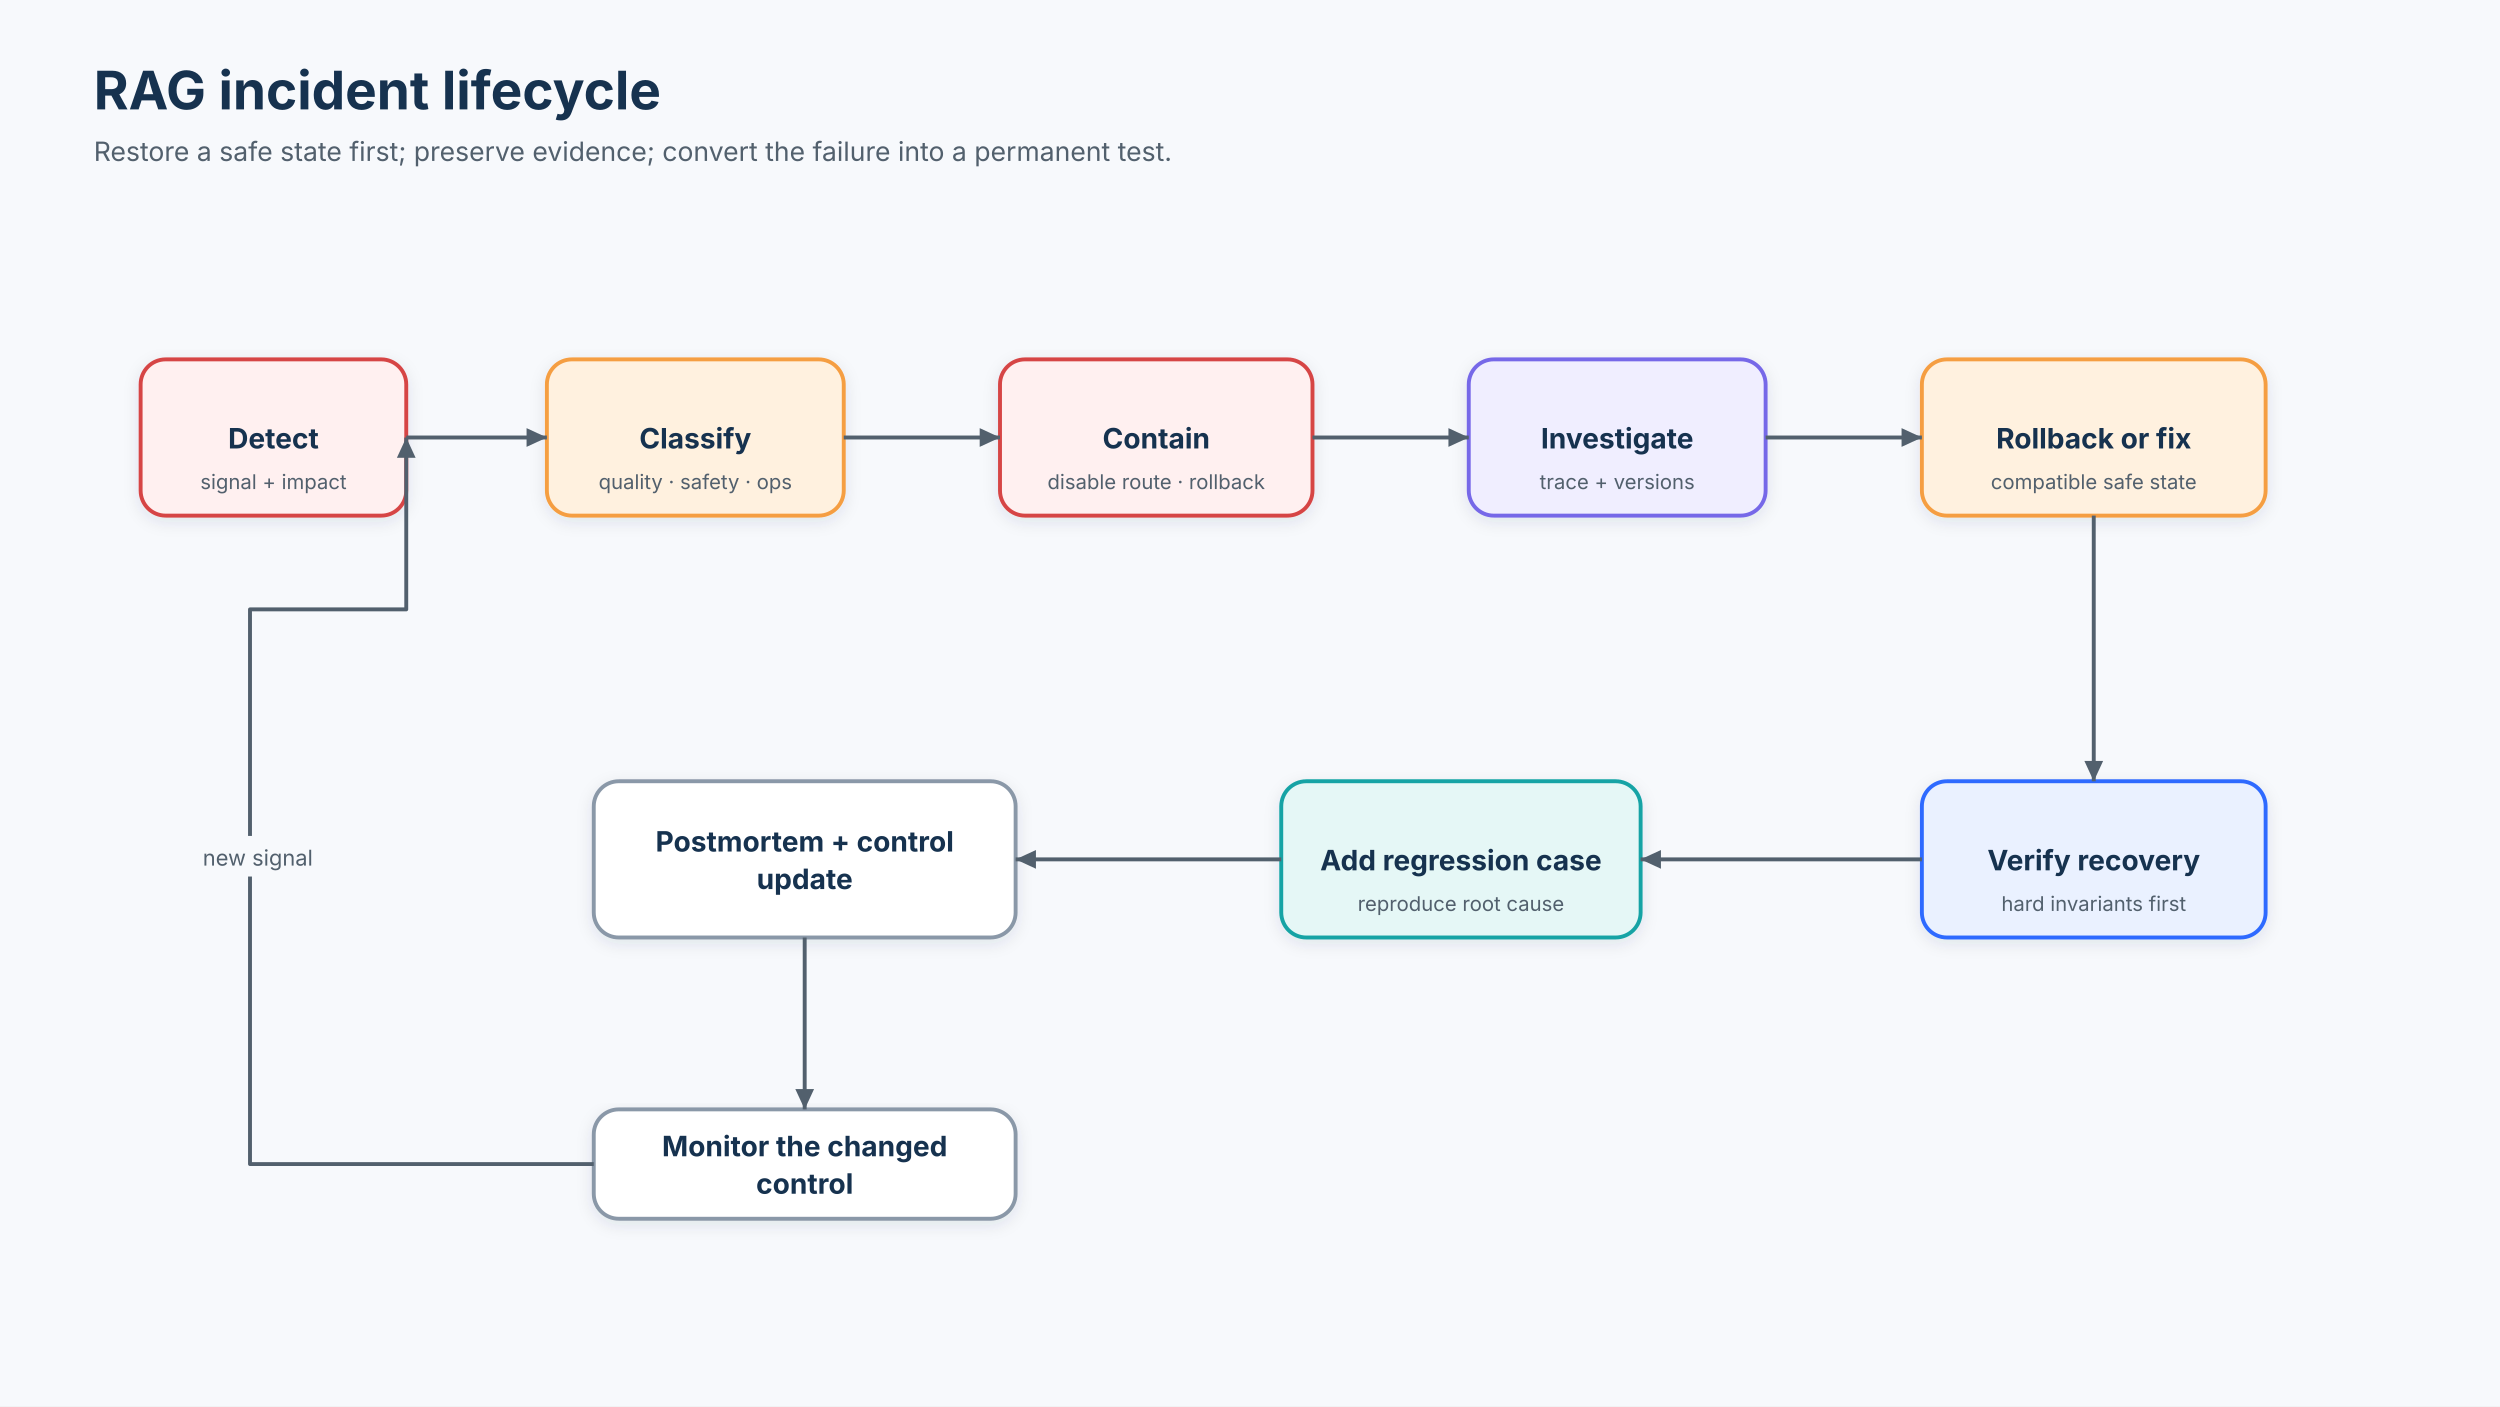
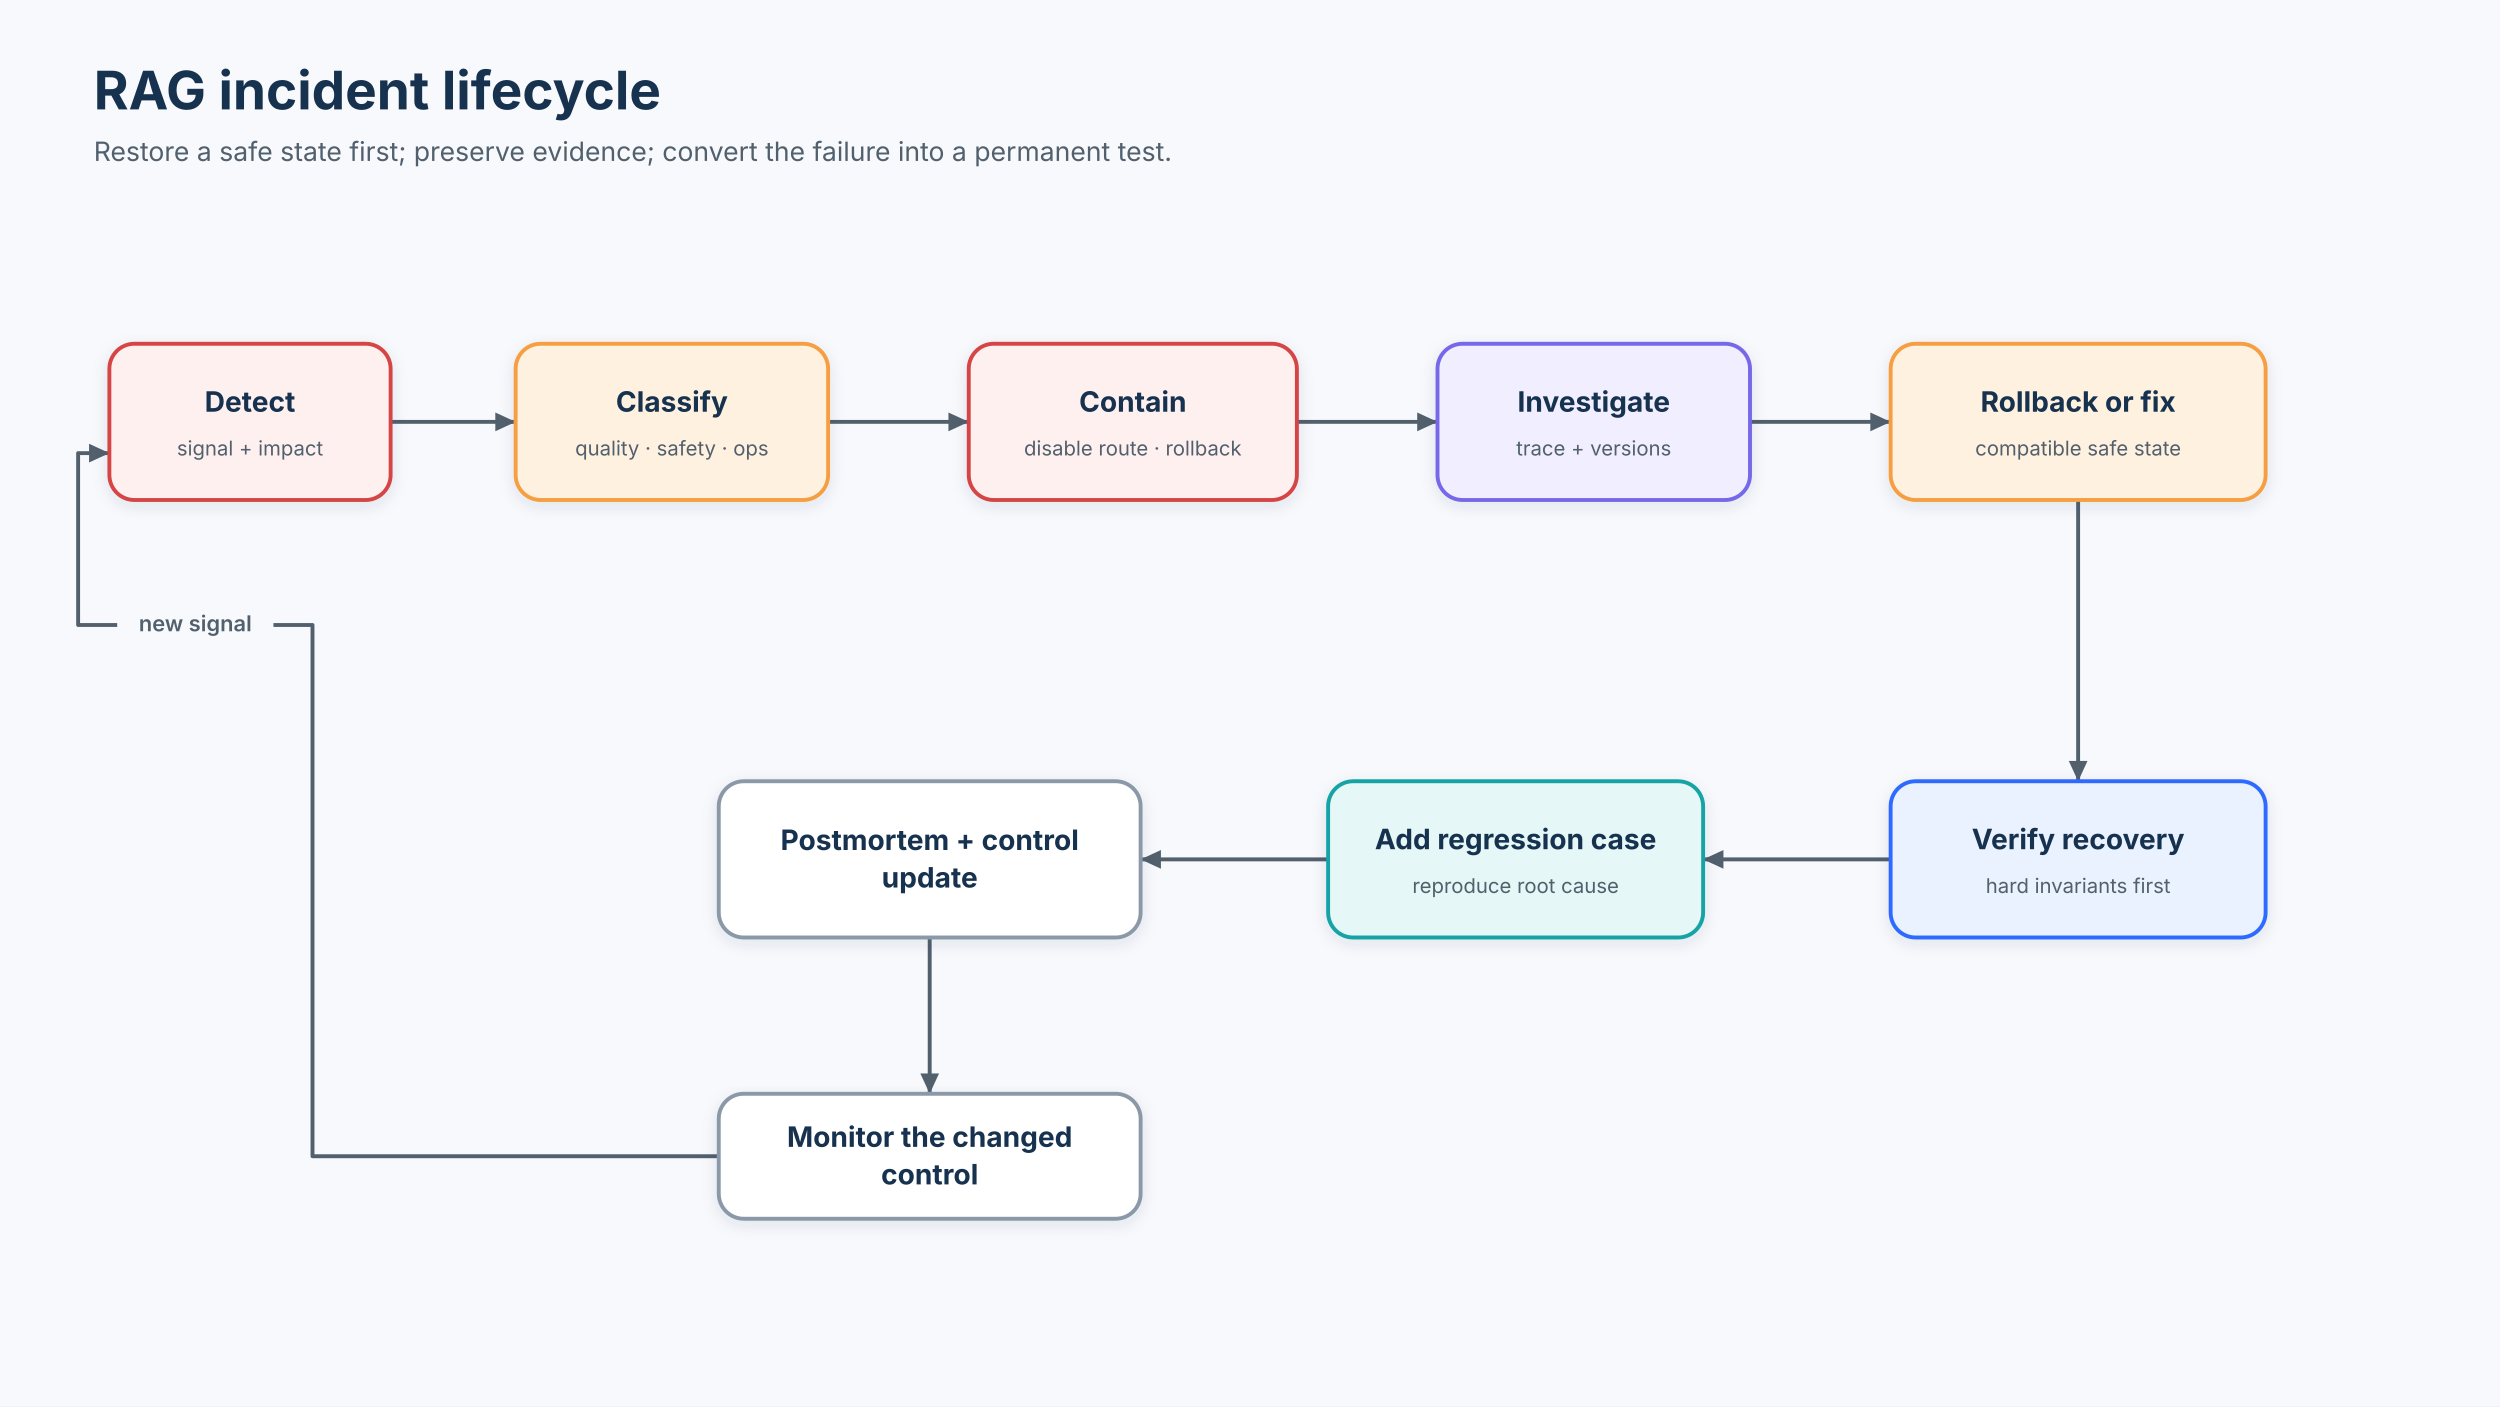
<svg xmlns="http://www.w3.org/2000/svg" width="1600" height="900" viewBox="0 0 1600 900" role="img" aria-labelledby="title desc">
  <defs>
    <filter id="shadow" x="-10%" y="-10%" width="120%" height="130%">
      <feDropShadow dx="0" dy="3" stdDeviation="5" flood-color="#16324F" flood-opacity="0.10" />
    </filter>
  </defs>
  <rect width="100%" height="100%" fill="#F7F9FC" />
-   <text x="60" y="70" font-family="Inter,Arial,sans-serif" font-size="34" font-weight="700" fill="#16324F">RAG incident lifecycle</text>
-   <text x="60" y="103" font-family="Inter,Arial,sans-serif" font-size="17" fill="#52606D">Restore a safe state first; preserve evidence; convert the failure into a permanent test.</text>
-   <rect x="90" y="230" width="170" height="100" rx="16" fill="#FFF0F0" stroke="#D64545" stroke-width="2.5" filter="url(#shadow)" />
-   <text x="175.0" y="287.0" text-anchor="middle" font-family="Inter,Arial,sans-serif" font-size="18" font-weight="700" fill="#16324F">Detect</text>
-   <text x="175.0" y="313" text-anchor="middle" font-family="Inter,Arial,sans-serif" font-size="13" fill="#52606D">signal + impact</text>
-   <rect x="350" y="230" width="190" height="100" rx="16" fill="#FFF1DF" stroke="#F59E42" stroke-width="2.5" filter="url(#shadow)" />
-   <text x="445.0" y="287.0" text-anchor="middle" font-family="Inter,Arial,sans-serif" font-size="18" font-weight="700" fill="#16324F">Classify</text>
-   <text x="445.0" y="313" text-anchor="middle" font-family="Inter,Arial,sans-serif" font-size="13" fill="#52606D">quality · safety · ops</text>
-   <rect x="640" y="230" width="200" height="100" rx="16" fill="#FFF0F0" stroke="#D64545" stroke-width="2.5" filter="url(#shadow)" />
-   <text x="740.0" y="287.0" text-anchor="middle" font-family="Inter,Arial,sans-serif" font-size="18" font-weight="700" fill="#16324F">Contain</text>
-   <text x="740.0" y="313" text-anchor="middle" font-family="Inter,Arial,sans-serif" font-size="13" fill="#52606D">disable route · rollback</text>
-   <rect x="940" y="230" width="190" height="100" rx="16" fill="#F0EEFF" stroke="#7667E8" stroke-width="2.5" filter="url(#shadow)" />
-   <text x="1035.0" y="287.0" text-anchor="middle" font-family="Inter,Arial,sans-serif" font-size="18" font-weight="700" fill="#16324F">Investigate</text>
-   <text x="1035.0" y="313" text-anchor="middle" font-family="Inter,Arial,sans-serif" font-size="13" fill="#52606D">trace + versions</text>
-   <rect x="1230" y="230" width="220" height="100" rx="16" fill="#FFF1DF" stroke="#F59E42" stroke-width="2.5" filter="url(#shadow)" />
-   <text x="1340.0" y="287.0" text-anchor="middle" font-family="Inter,Arial,sans-serif" font-size="18" font-weight="700" fill="#16324F">Rollback or fix</text>
-   <text x="1340.0" y="313" text-anchor="middle" font-family="Inter,Arial,sans-serif" font-size="13" fill="#52606D">compatible safe state</text>
-   <rect x="1230" y="500" width="220" height="100" rx="16" fill="#EAF1FF" stroke="#2F6BFF" stroke-width="2.5" filter="url(#shadow)" />
-   <text x="1340.0" y="557.0" text-anchor="middle" font-family="Inter,Arial,sans-serif" font-size="18" font-weight="700" fill="#16324F">Verify recovery</text>
-   <text x="1340.0" y="583" text-anchor="middle" font-family="Inter,Arial,sans-serif" font-size="13" fill="#52606D">hard invariants first</text>
-   <rect x="820" y="500" width="230" height="100" rx="16" fill="#E5F7F6" stroke="#16A3A5" stroke-width="2.5" filter="url(#shadow)" />
-   <text x="935.0" y="557.0" text-anchor="middle" font-family="Inter,Arial,sans-serif" font-size="18" font-weight="700" fill="#16324F">Add regression case</text>
-   <text x="935.0" y="583" text-anchor="middle" font-family="Inter,Arial,sans-serif" font-size="13" fill="#52606D">reproduce root cause</text>
-   <rect x="380" y="500" width="270" height="100" rx="16" fill="#FFFFFF" stroke="#8A98A8" stroke-width="2.5" filter="url(#shadow)" />
-   <text x="515.0" y="545.0" text-anchor="middle" font-family="Inter,Arial,sans-serif" font-size="18" font-weight="700" fill="#16324F">Postmortem + control</text>
-   <text x="515.0" y="569.0" text-anchor="middle" font-family="Inter,Arial,sans-serif" font-size="18" font-weight="700" fill="#16324F">update</text>
-   <rect x="380" y="710" width="270" height="70" rx="16" fill="#FFFFFF" stroke="#8A98A8" stroke-width="2.5" filter="url(#shadow)" />
-   <text x="515.0" y="740.0" text-anchor="middle" font-family="Inter,Arial,sans-serif" font-size="18" font-weight="700" fill="#16324F">Monitor the changed</text>
-   <text x="515.0" y="764.0" text-anchor="middle" font-family="Inter,Arial,sans-serif" font-size="18" font-weight="700" fill="#16324F">control</text>
-   <path d="M 260 280.0 L 350 280.0" fill="none" stroke="#52606D" stroke-width="2.5" stroke-linejoin="round" />
-   <polygon points="350,280.0 337.0,286.0 337.0,274.0" fill="#52606D" />
-   <path d="M 540 280.0 L 640 280.0" fill="none" stroke="#52606D" stroke-width="2.5" stroke-linejoin="round" />
-   <polygon points="640,280.0 627.0,286.0 627.0,274.0" fill="#52606D" />
-   <path d="M 840 280.0 L 940 280.0" fill="none" stroke="#52606D" stroke-width="2.5" stroke-linejoin="round" />
-   <polygon points="940,280.0 927.0,286.0 927.0,274.0" fill="#52606D" />
-   <path d="M 1130 280.0 L 1230 280.0" fill="none" stroke="#52606D" stroke-width="2.5" stroke-linejoin="round" />
-   <polygon points="1230,280.0 1217.0,286.0 1217.0,274.0" fill="#52606D" />
-   <path d="M 1340.0 330 L 1340.0 500" fill="none" stroke="#52606D" stroke-width="2.5" stroke-linejoin="round" />
-   <polygon points="1340.0,500 1334.0,487.0 1346.0,487.0" fill="#52606D" />
-   <path d="M 1230 550.0 L 1050 550.0" fill="none" stroke="#52606D" stroke-width="2.5" stroke-linejoin="round" />
-   <polygon points="1050,550.0 1063.0,544.0 1063.0,556.0" fill="#52606D" />
-   <path d="M 820 550.0 L 650 550.0" fill="none" stroke="#52606D" stroke-width="2.5" stroke-linejoin="round" />
-   <polygon points="650,550.0 663.0,544.0 663.0,556.0" fill="#52606D" />
-   <path d="M 515.0 600 L 515.0 710" fill="none" stroke="#52606D" stroke-width="2.5" stroke-linejoin="round" />
-   <polygon points="515.0,710 509.0,697.0 521.0,697.0" fill="#52606D" />
-   <path d="M 380 745.0 L 160 745 L 160 390 L 260 390 L 260 280.0" fill="none" stroke="#52606D" stroke-width="2.5" stroke-linejoin="round" />
-   <polygon points="260,280.0 266.0,293.0 254.0,293.0" fill="#52606D" />
-   <rect x="95" y="535" width="140" height="26" rx="8" fill="#F7F9FC" />
-   <text x="165" y="554" text-anchor="middle" font-family="Inter,Arial,sans-serif" font-size="14" fill="#52606D">new signal</text>
+   <text x="60" y="70" font-family="Inter, Arial, sans-serif" font-size="34" font-weight="700" fill="#16324F">RAG incident lifecycle</text>
+   <text x="60" y="103" font-family="Inter, Arial, sans-serif" font-size="17" fill="#52606D">Restore a safe state first; preserve evidence; convert the failure into a permanent test.</text>
+   <path d="M 250 270.0 L 330 270.0" fill="none" stroke="#52606D" stroke-width="2.5" stroke-linecap="round" stroke-linejoin="round" />
+   <polygon points="330,270.0 317.0,276.0 317.0,264.0" fill="#52606D" />
+   <path d="M 530 270.0 L 620 270.0" fill="none" stroke="#52606D" stroke-width="2.5" stroke-linecap="round" stroke-linejoin="round" />
+   <polygon points="620,270.0 607.0,276.0 607.0,264.0" fill="#52606D" />
+   <path d="M 830 270.0 L 920 270.0" fill="none" stroke="#52606D" stroke-width="2.5" stroke-linecap="round" stroke-linejoin="round" />
+   <polygon points="920,270.0 907.0,276.0 907.0,264.0" fill="#52606D" />
+   <path d="M 1120 270.0 L 1210 270.0" fill="none" stroke="#52606D" stroke-width="2.5" stroke-linecap="round" stroke-linejoin="round" />
+   <polygon points="1210,270.0 1197.0,276.0 1197.0,264.0" fill="#52606D" />
+   <path d="M 1330.0 320 L 1330.0 500" fill="none" stroke="#52606D" stroke-width="2.5" stroke-linecap="round" stroke-linejoin="round" />
+   <polygon points="1330.0,500 1324.0,487.0 1336.0,487.0" fill="#52606D" />
+   <path d="M 1210 550.0 L 1090 550.0" fill="none" stroke="#52606D" stroke-width="2.5" stroke-linecap="round" stroke-linejoin="round" />
+   <polygon points="1090,550.0 1103.0,544.0 1103.0,556.0" fill="#52606D" />
+   <path d="M 850 550.0 L 730 550.0" fill="none" stroke="#52606D" stroke-width="2.5" stroke-linecap="round" stroke-linejoin="round" />
+   <polygon points="730,550.0 743.0,544.0 743.0,556.0" fill="#52606D" />
+   <path d="M 595.0 600 L 595.0 700" fill="none" stroke="#52606D" stroke-width="2.5" stroke-linecap="round" stroke-linejoin="round" />
+   <polygon points="595.0,700 589.0,687.0 601.0,687.0" fill="#52606D" />
+   <path d="M 460 740.0 L 200 740 L 200 400 L 50 400 L 50 290 L 70 290.0" fill="none" stroke="#52606D" stroke-width="2.5" stroke-linecap="round" stroke-linejoin="round" />
+   <polygon points="70,290.0 57.0,296.0 57.0,284.0" fill="#52606D" />
+   <rect x="70" y="220" width="180" height="100" rx="16" fill="#FFF0F0" stroke="#D64545" stroke-width="2.5" filter="url(#shadow)" />
+   <text x="160.0" y="263.5" text-anchor="middle" font-family="Inter, Arial, sans-serif" font-size="18" font-weight="700" fill="#16324F">Detect</text>
+   <text x="160.0" y="291.5" text-anchor="middle" font-family="Inter, Arial, sans-serif" font-size="13" fill="#52606D">signal + impact</text>
+   <rect x="330" y="220" width="200" height="100" rx="16" fill="#FFF1DF" stroke="#F59E42" stroke-width="2.5" filter="url(#shadow)" />
+   <text x="430.0" y="263.5" text-anchor="middle" font-family="Inter, Arial, sans-serif" font-size="18" font-weight="700" fill="#16324F">Classify</text>
+   <text x="430.0" y="291.5" text-anchor="middle" font-family="Inter, Arial, sans-serif" font-size="13" fill="#52606D">quality · safety · ops</text>
+   <rect x="620" y="220" width="210" height="100" rx="16" fill="#FFF0F0" stroke="#D64545" stroke-width="2.5" filter="url(#shadow)" />
+   <text x="725.0" y="263.5" text-anchor="middle" font-family="Inter, Arial, sans-serif" font-size="18" font-weight="700" fill="#16324F">Contain</text>
+   <text x="725.0" y="291.5" text-anchor="middle" font-family="Inter, Arial, sans-serif" font-size="13" fill="#52606D">disable route · rollback</text>
+   <rect x="920" y="220" width="200" height="100" rx="16" fill="#F0EEFF" stroke="#7667E8" stroke-width="2.5" filter="url(#shadow)" />
+   <text x="1020.0" y="263.5" text-anchor="middle" font-family="Inter, Arial, sans-serif" font-size="18" font-weight="700" fill="#16324F">Investigate</text>
+   <text x="1020.0" y="291.5" text-anchor="middle" font-family="Inter, Arial, sans-serif" font-size="13" fill="#52606D">trace + versions</text>
+   <rect x="1210" y="220" width="240" height="100" rx="16" fill="#FFF1DF" stroke="#F59E42" stroke-width="2.5" filter="url(#shadow)" />
+   <text x="1330.0" y="263.5" text-anchor="middle" font-family="Inter, Arial, sans-serif" font-size="18" font-weight="700" fill="#16324F">Rollback or fix</text>
+   <text x="1330.0" y="291.5" text-anchor="middle" font-family="Inter, Arial, sans-serif" font-size="13" fill="#52606D">compatible safe state</text>
+   <rect x="1210" y="500" width="240" height="100" rx="16" fill="#EAF1FF" stroke="#2F6BFF" stroke-width="2.5" filter="url(#shadow)" />
+   <text x="1330.0" y="543.5" text-anchor="middle" font-family="Inter, Arial, sans-serif" font-size="18" font-weight="700" fill="#16324F">Verify recovery</text>
+   <text x="1330.0" y="571.5" text-anchor="middle" font-family="Inter, Arial, sans-serif" font-size="13" fill="#52606D">hard invariants first</text>
+   <rect x="850" y="500" width="240" height="100" rx="16" fill="#E5F7F6" stroke="#16A3A5" stroke-width="2.5" filter="url(#shadow)" />
+   <text x="970.0" y="543.5" text-anchor="middle" font-family="Inter, Arial, sans-serif" font-size="18" font-weight="700" fill="#16324F">Add regression case</text>
+   <text x="970.0" y="571.5" text-anchor="middle" font-family="Inter, Arial, sans-serif" font-size="13" fill="#52606D">reproduce root cause</text>
+   <rect x="460" y="500" width="270" height="100" rx="16" fill="#FFFFFF" stroke="#8A98A8" stroke-width="2.5" filter="url(#shadow)" />
+   <text x="595.0" y="544.0" text-anchor="middle" font-family="Inter, Arial, sans-serif" font-size="18" font-weight="700" fill="#16324F">Postmortem + control</text>
+   <text x="595.0" y="568.0" text-anchor="middle" font-family="Inter, Arial, sans-serif" font-size="18" font-weight="700" fill="#16324F">update</text>
+   <rect x="460" y="700" width="270" height="80" rx="16" fill="#FFFFFF" stroke="#8A98A8" stroke-width="2.5" filter="url(#shadow)" />
+   <text x="595.0" y="734.0" text-anchor="middle" font-family="Inter, Arial, sans-serif" font-size="18" font-weight="700" fill="#16324F">Monitor the changed</text>
+   <text x="595.0" y="758.0" text-anchor="middle" font-family="Inter, Arial, sans-serif" font-size="18" font-weight="700" fill="#16324F">control</text>
+   <rect x="75.0" y="382" width="100" height="32" rx="8" fill="#F7F9FC" />
+   <text x="125" y="404" text-anchor="middle" font-family="Inter, Arial, sans-serif" font-size="14" font-weight="600" fill="#52606D">new signal</text>
</svg>
